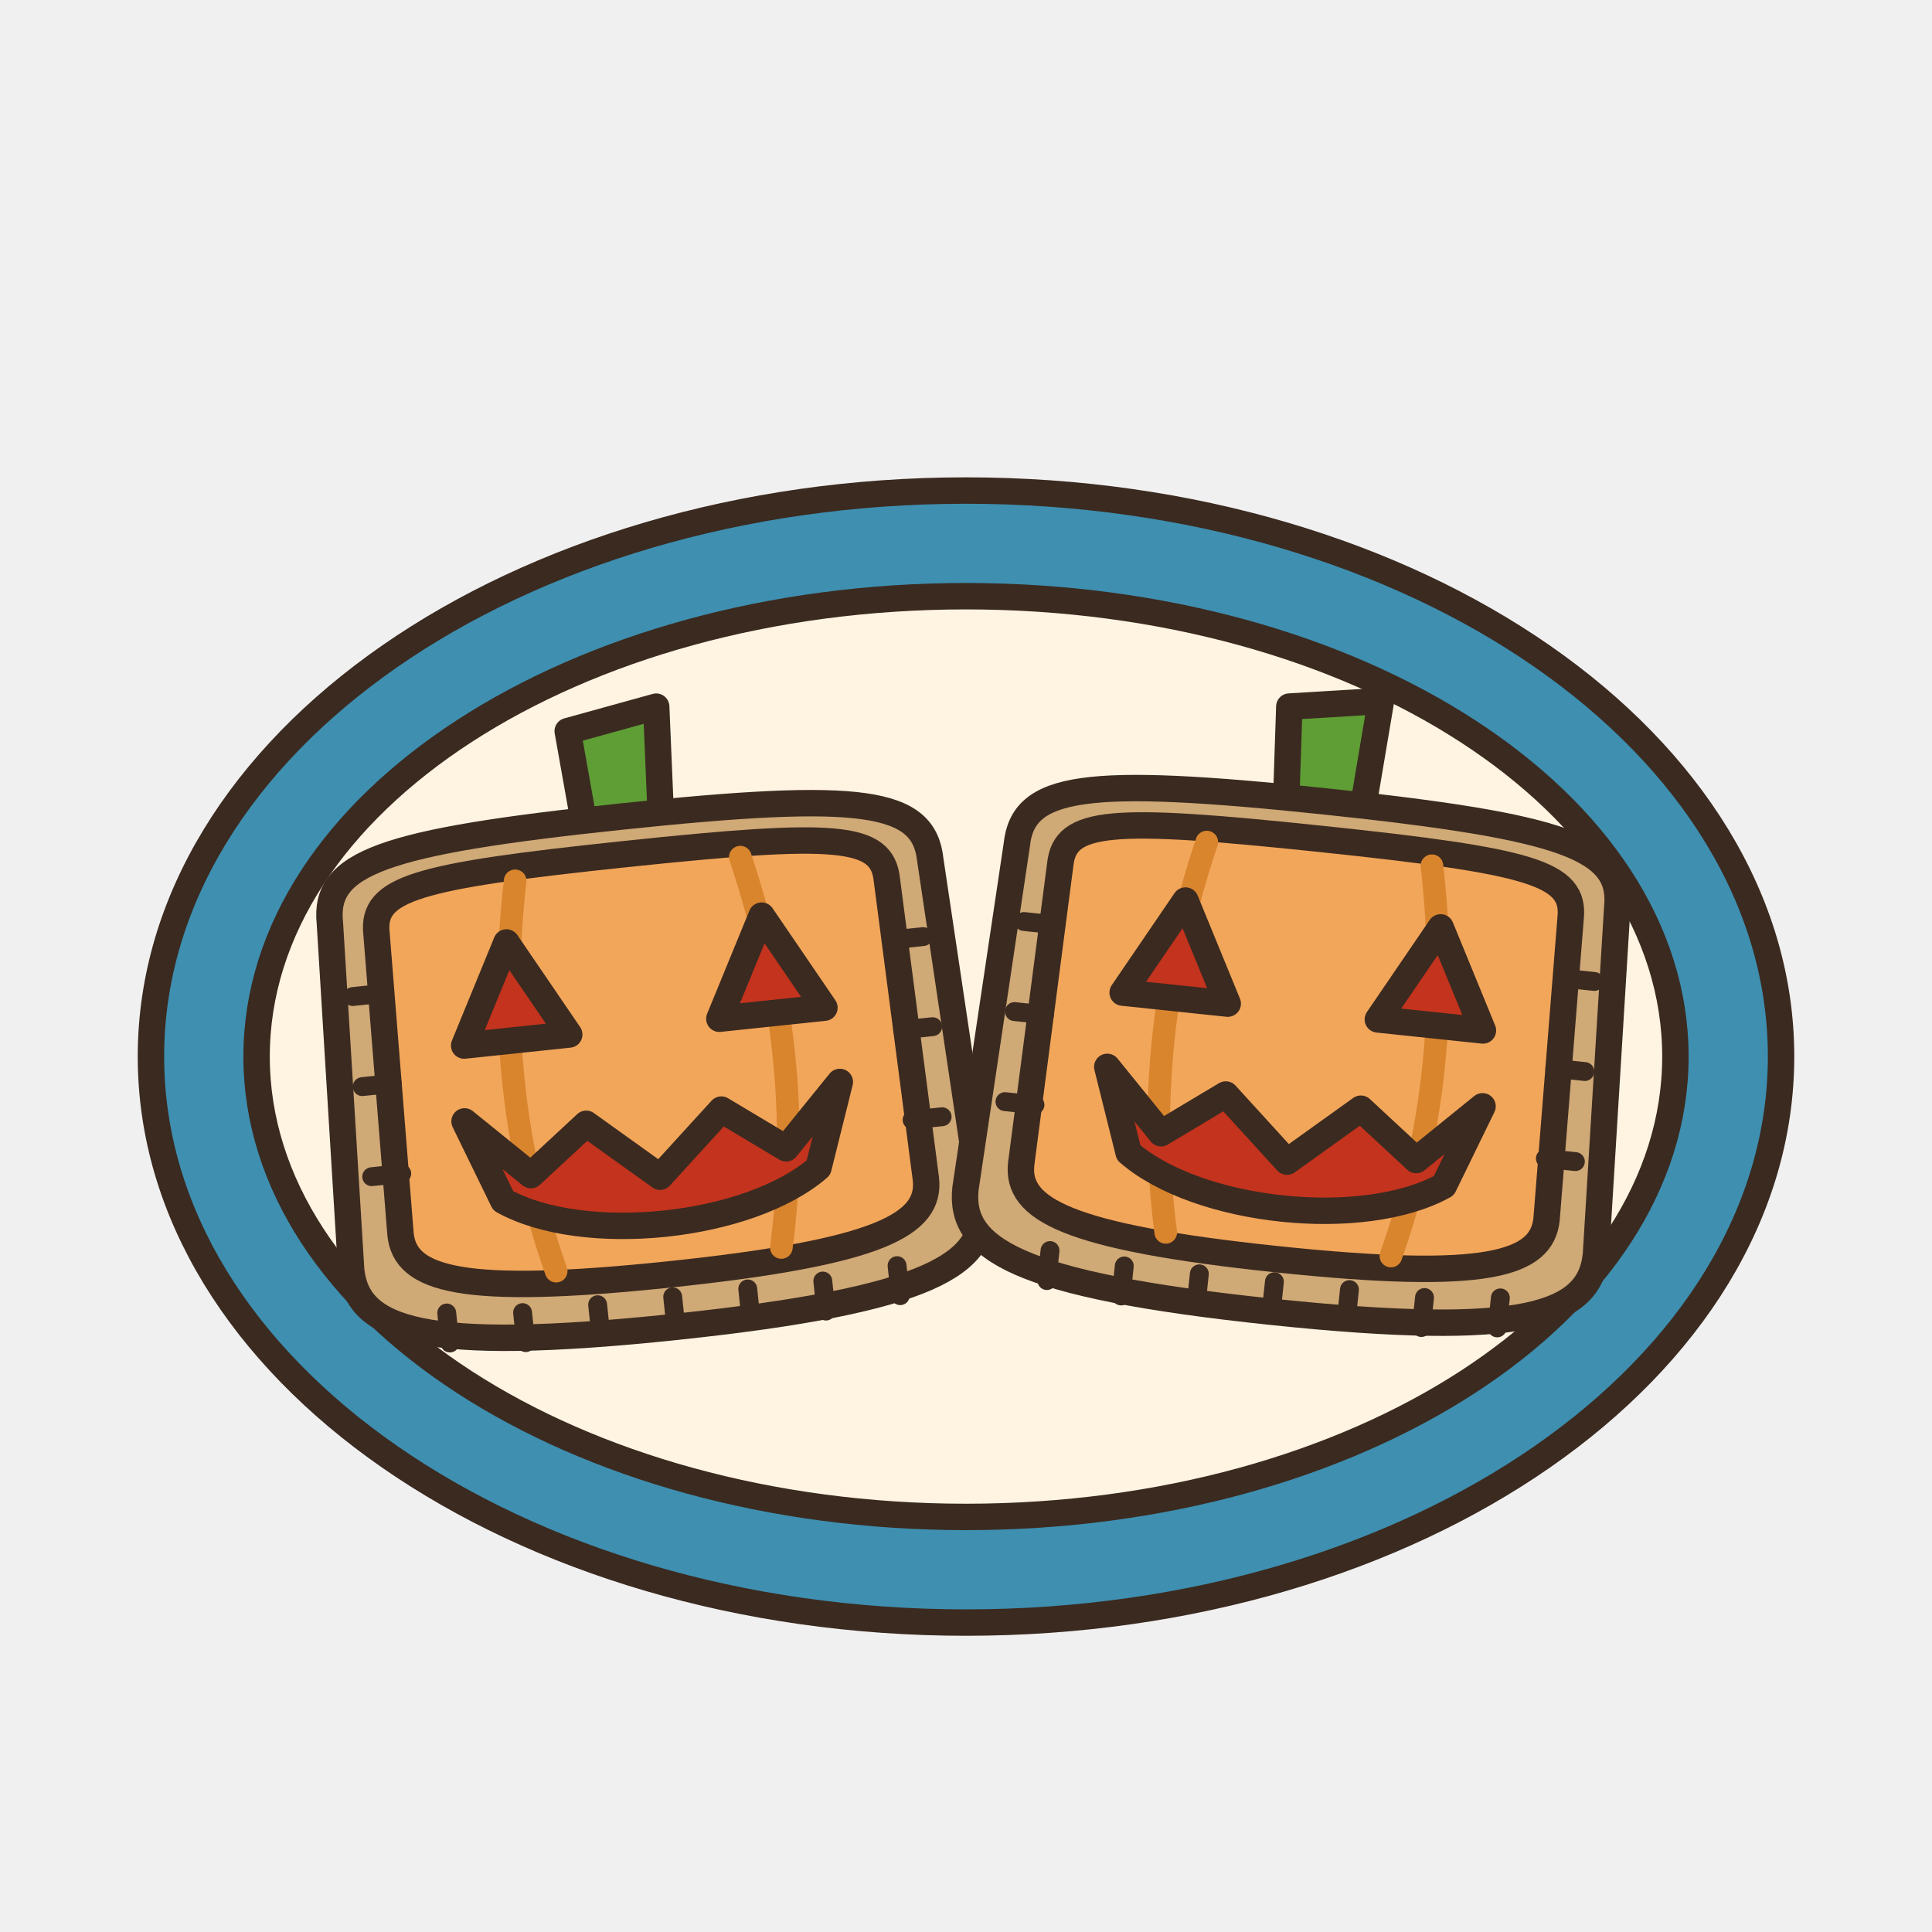
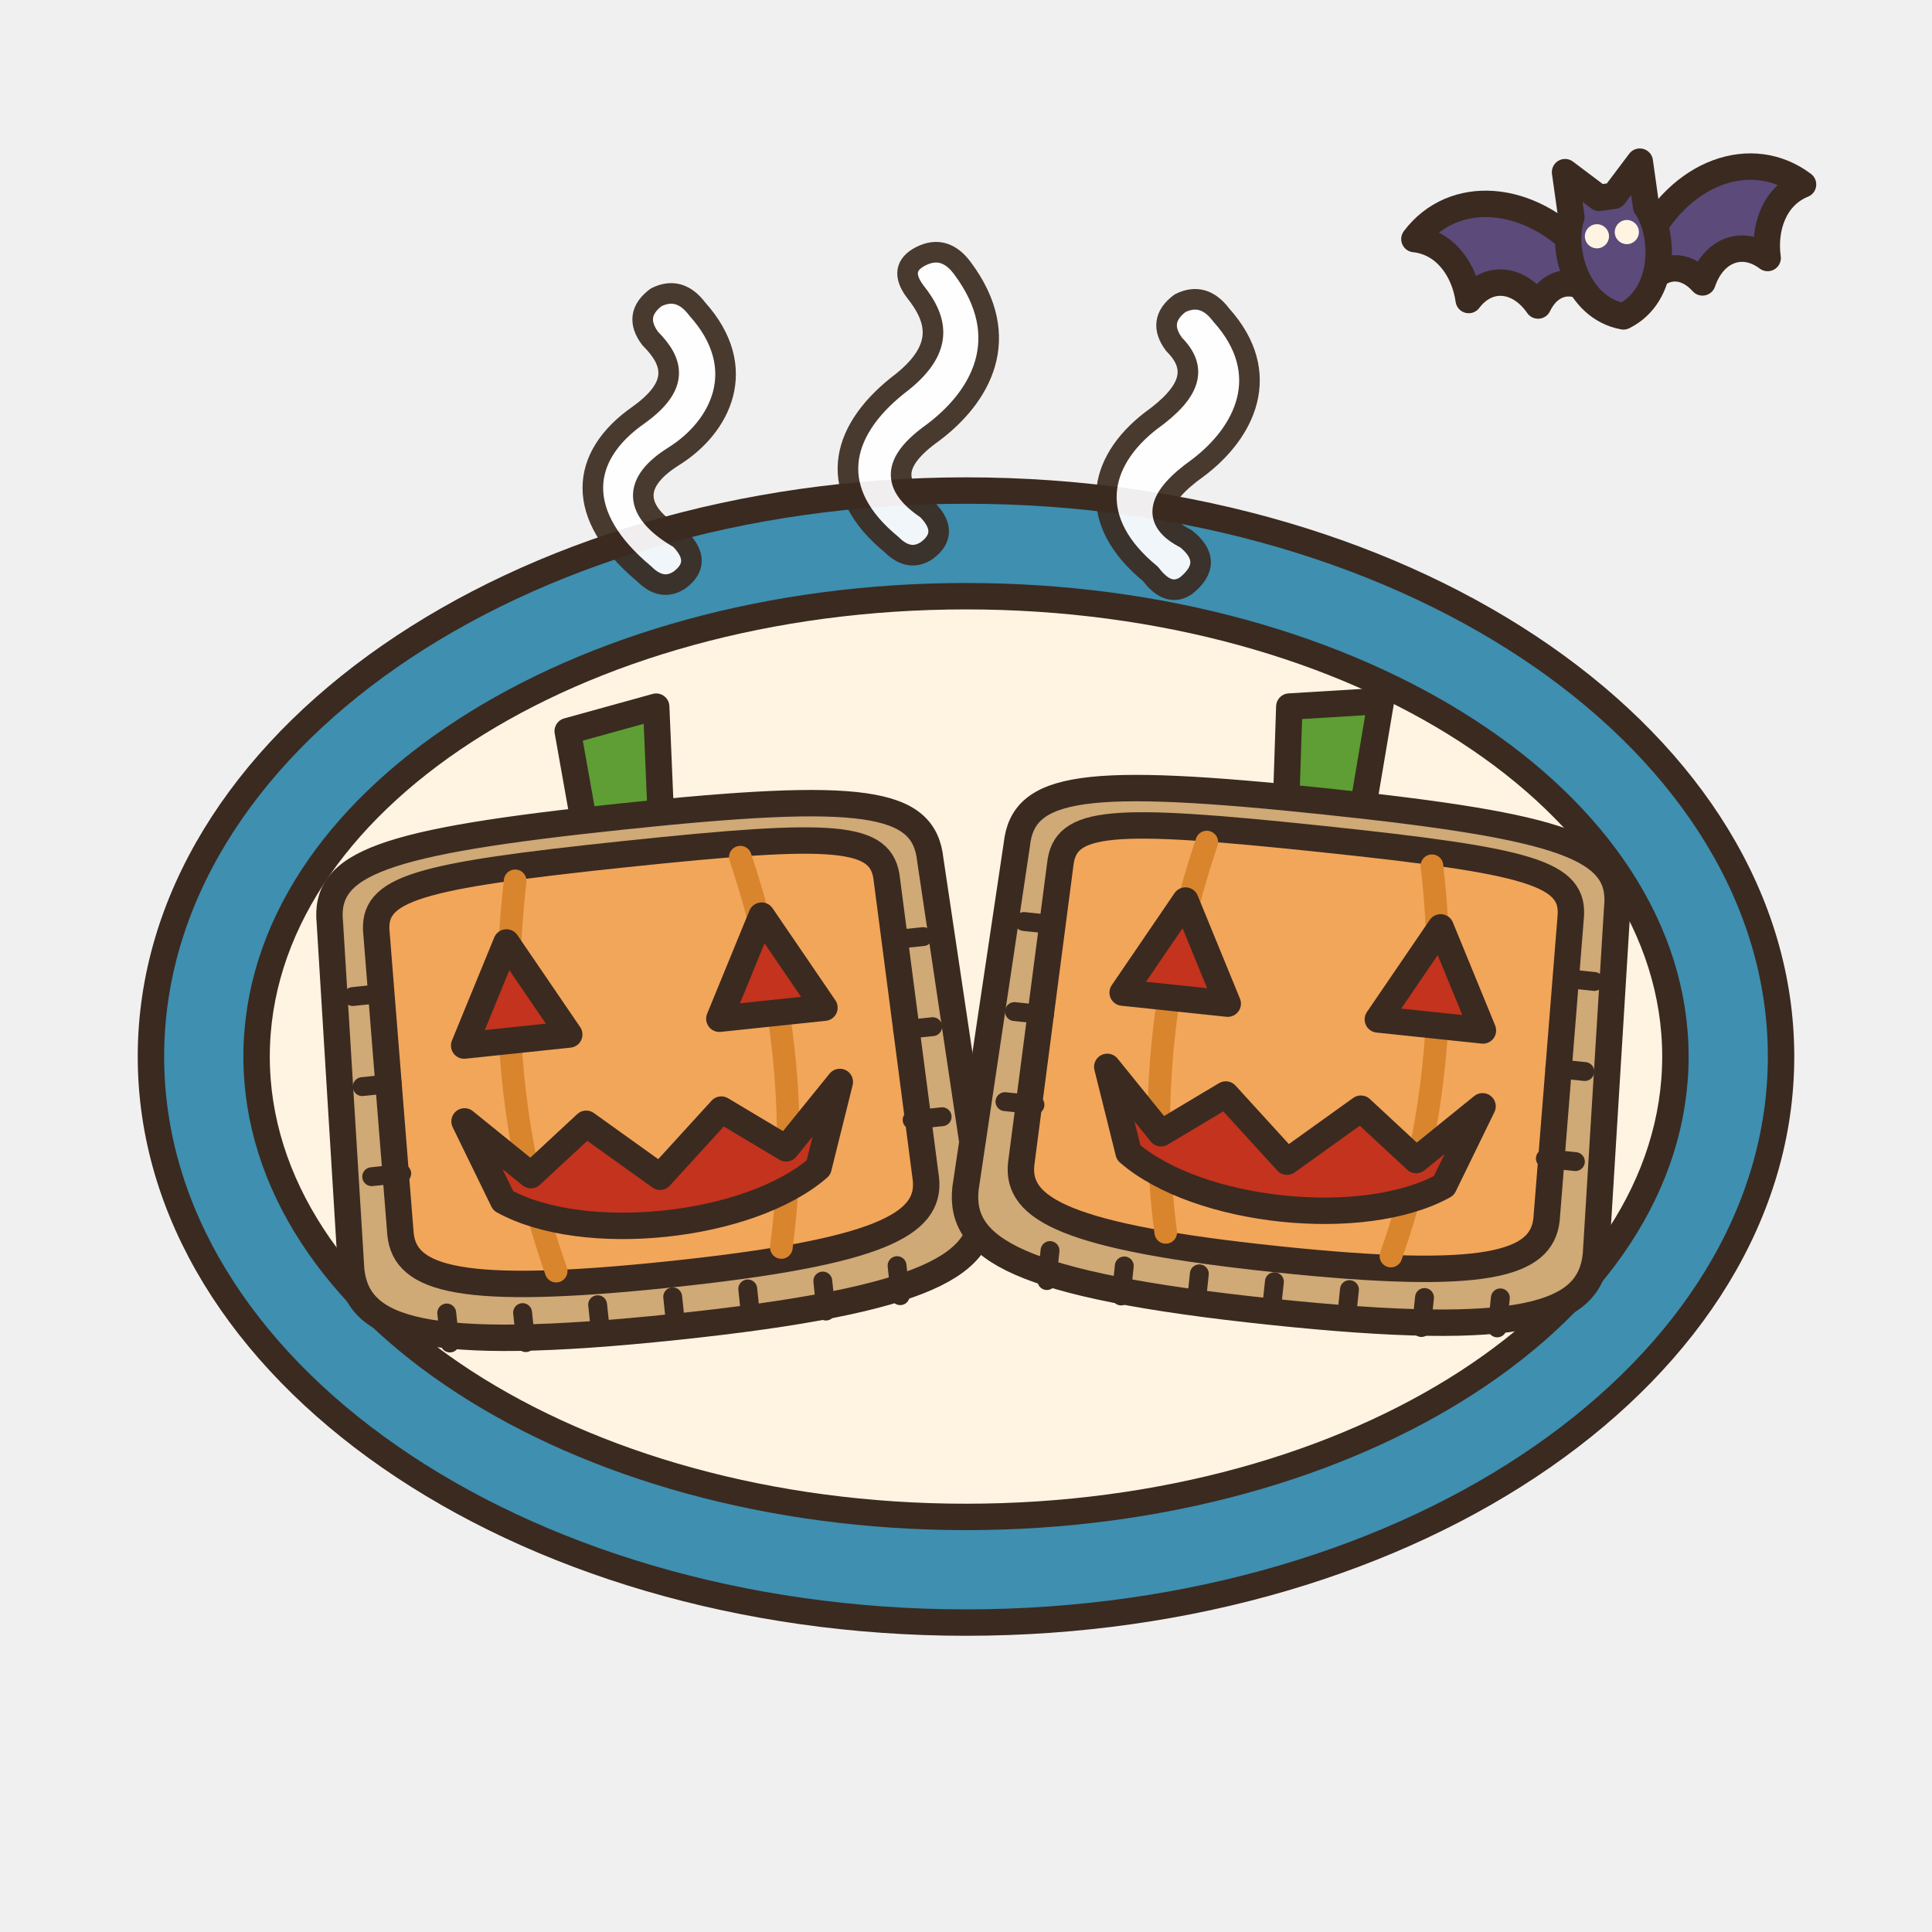
<svg xmlns="http://www.w3.org/2000/svg" viewBox="0 0 256 256">
  <g stroke="#3B2A20" stroke-width="3.5" stroke-linecap="round" stroke-linejoin="round">
    <g id="plate">
      <ellipse cx="128" cy="140" rx="108" ry="75" fill="#3E8FB0" />
      <ellipse cx="128" cy="140" rx="94" ry="61" fill="#FFF4E2" />
+     </g>
+     <g id="steam" fill="#FFFFFF" opacity="0.92" transform="translate(30 16) scale(0.78)">
+       <path d="M71 77 C59 67 60 57 70 50 C77 45 76 41 72 37 Q69 33 73 30 Q77 28 80 32 C89 42 84 52 76 57 C68 62 70 67 77 71 Q81 75 77 78 Q74 80 71 77 Z" />
+       <path d="M113 72 C102 63 104 53 114 45 C122 39 121 34 117 29 Q114 25 118 23 Q122 21 125 25 C134 37 128 47 120 53 C113 58 113 62 119 66 Q123 70 119 73 Q116 75 113 72 Z" />
+       <path d="M157 77 C146 68 148 58 157 51 C164 46 165 42 161 38 Q158 34 162 31 Q166 29 169 33 C178 43 173 53 165 59 C158 64 157 68 163 71 Q168 75 163 79 Q160 81 157 77 Z" />
    </g>
    <g id="calzone-1" transform="translate(86 142) rotate(-6)">
      <path d="M-5 -32 L-6 -46 L6 -48 L5 -32 Z" fill="#5E9E35" />
      <path d="M-40 -24 C-40 -32 -32 -34 0 -34 C32 -34 40 -32 40 -24 L42 22 C42 30 34 34 0 34 C-34 34 -42 30 -42 22 Z" fill="#CFA976" />
      <path d="M-34 -22 C-34 -28 -28 -29 0 -29 C28 -29 34 -28 34 -22 L35 18 C35 24 28 27 0 27 C-28 27 -35 24 -35 18 Z" fill="#F2A65A" />
      <path d="M-15 -27 Q-21 0 -15 25 M15 -27 Q21 0 15 25" fill="none" stroke="#D9852E" stroke-width="3" />
      <path d="M-24 -6 L-10 -6 L-17 -19 Z M10 -6 L24 -6 L17 -19 Z" fill="#C3331D" />
      <path d="M-25 4 L-17 12 L-9 6 L0 14 L9 6 L17 12 L25 4 L21 15 C11 22 -11 22 -21 15 Z" fill="#C3331D" />
      <path d="M-30 29 L-30 33 M-20 30 L-20 34 M-10 30 L-10 34 M0 30 L0 34 M10 30 L10 34 M20 30 L20 34 M30 29 L30 33 M-38 -14 L-34 -14 M-38 -2 L-34 -2 M-38 10 L-34 10 M38 -14 L34 -14 M38 -2 L34 -2 M38 10 L34 10" fill="none" stroke-width="2.5" />
    </g>
    <g id="calzone-2" transform="translate(172 140) rotate(6)">
      <path d="M-5 -32 L-6 -46 L6 -48 L5 -32 Z" fill="#5E9E35" />
      <path d="M-40 -24 C-40 -32 -32 -34 0 -34 C32 -34 40 -32 40 -24 L42 22 C42 30 34 34 0 34 C-34 34 -42 30 -42 22 Z" fill="#CFA976" />
      <path d="M-34 -22 C-34 -28 -28 -29 0 -29 C28 -29 34 -28 34 -22 L35 18 C35 24 28 27 0 27 C-28 27 -35 24 -35 18 Z" fill="#F2A65A" />
      <path d="M-15 -27 Q-21 0 -15 25 M15 -27 Q21 0 15 25" fill="none" stroke="#D9852E" stroke-width="3" />
      <path d="M-24 -6 L-10 -6 L-17 -19 Z M10 -6 L24 -6 L17 -19 Z" fill="#C3331D" />
      <path d="M-25 4 L-17 12 L-9 6 L0 14 L9 6 L17 12 L25 4 L21 15 C11 22 -11 22 -21 15 Z" fill="#C3331D" />
      <path d="M-30 29 L-30 33 M-20 30 L-20 34 M-10 30 L-10 34 M0 30 L0 34 M10 30 L10 34 M20 30 L20 34 M30 29 L30 33 M-38 -14 L-34 -14 M-38 -2 L-34 -2 M-38 10 L-34 10 M38 -14 L34 -14 M38 -2 L34 -2 M38 10 L34 10" fill="none" stroke-width="2.5" />
    </g>
+     <g id="bat" transform="translate(214 34) rotate(-8)">
+       <path d="M-4 -1 C-10 -10 -20 -12 -26 -6 C-22 -5 -20 -1 -20 3 C-17 0 -13 1 -11 5 C-9 2 -6 2 -4 4 Z" fill="#5B4A7A" />
+       <path d="M4 -1 C10 -10 20 -12 26 -6 C22 -5 20 -1 20 3 C17 0 13 1 11 5 C9 2 6 2 4 4 Z" fill="#5B4A7A" />
+       <path d="M-5 -6 L-5 -12 L-1 -8 L1 -8 L5 -12 L5 -6 C7 -2 6 6 0 8 C-6 6 -7 -2 -5 -6 Z" fill="#5B4A7A" />
+       <circle cx="-2" cy="-3" r="1.6" fill="#FFF4E2" stroke="none" />
+       <circle cx="2" cy="-3" r="1.6" fill="#FFF4E2" stroke="none" />
+     </g>
  </g>
</svg>
